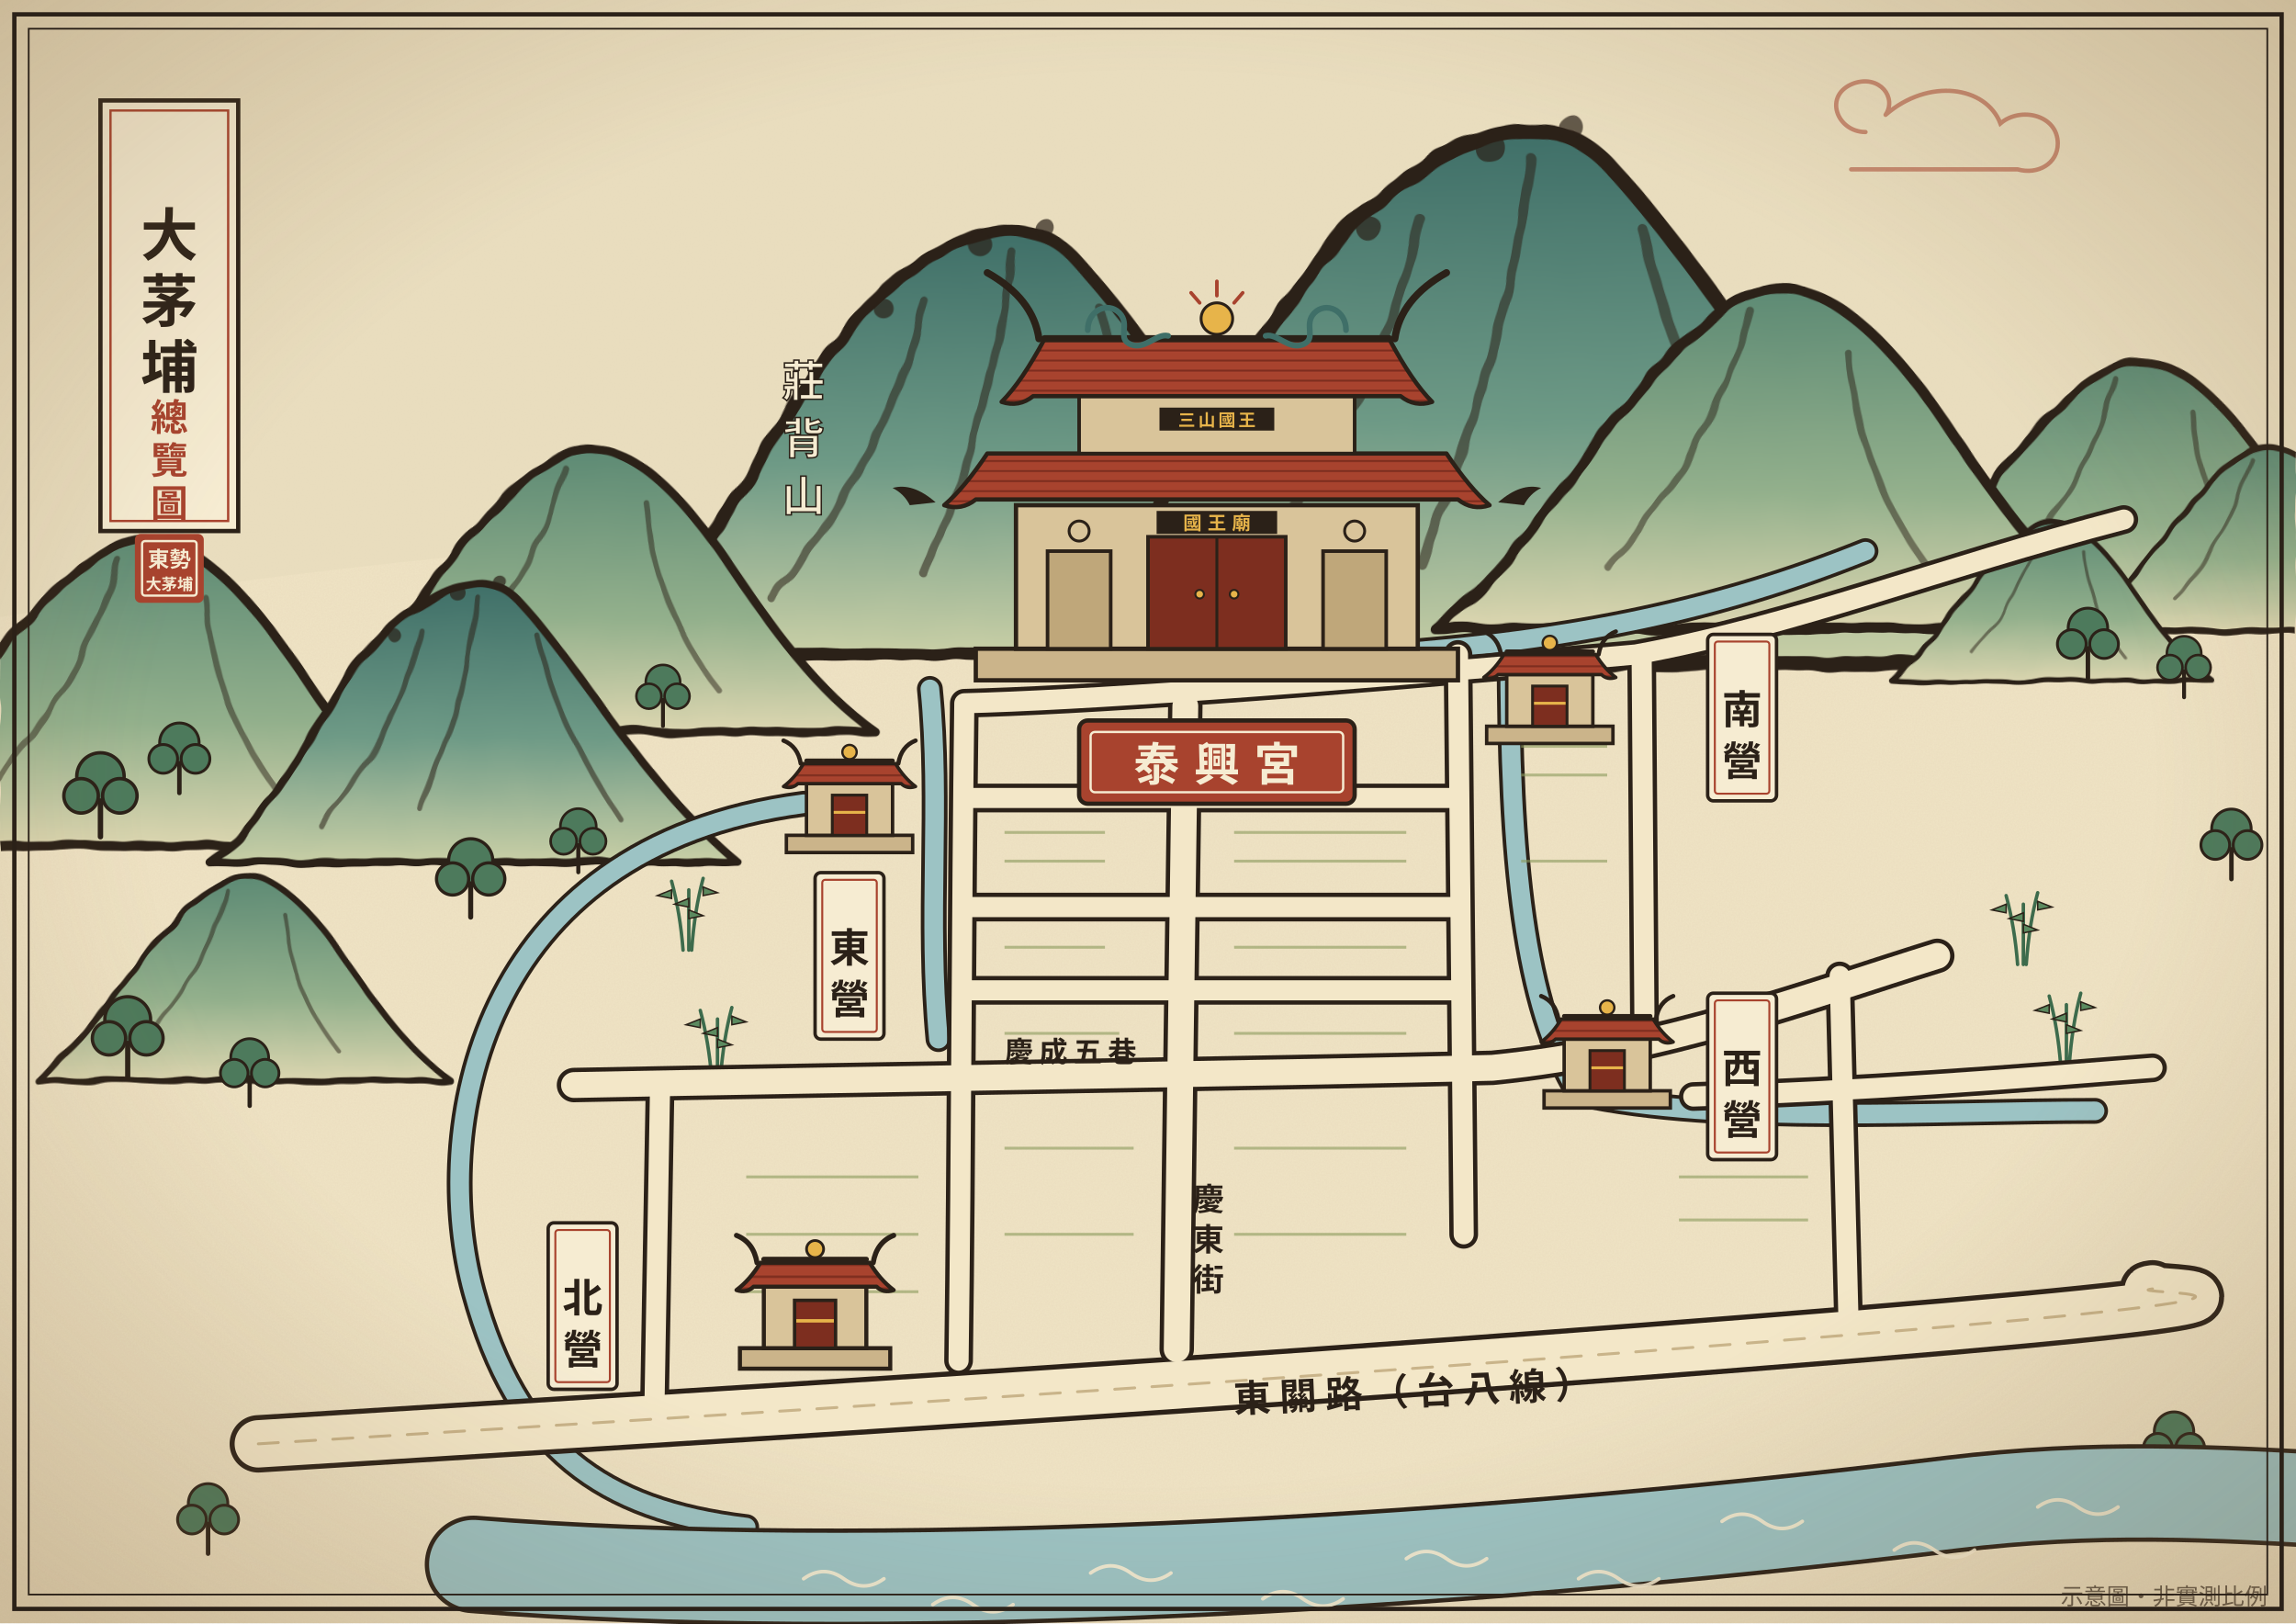
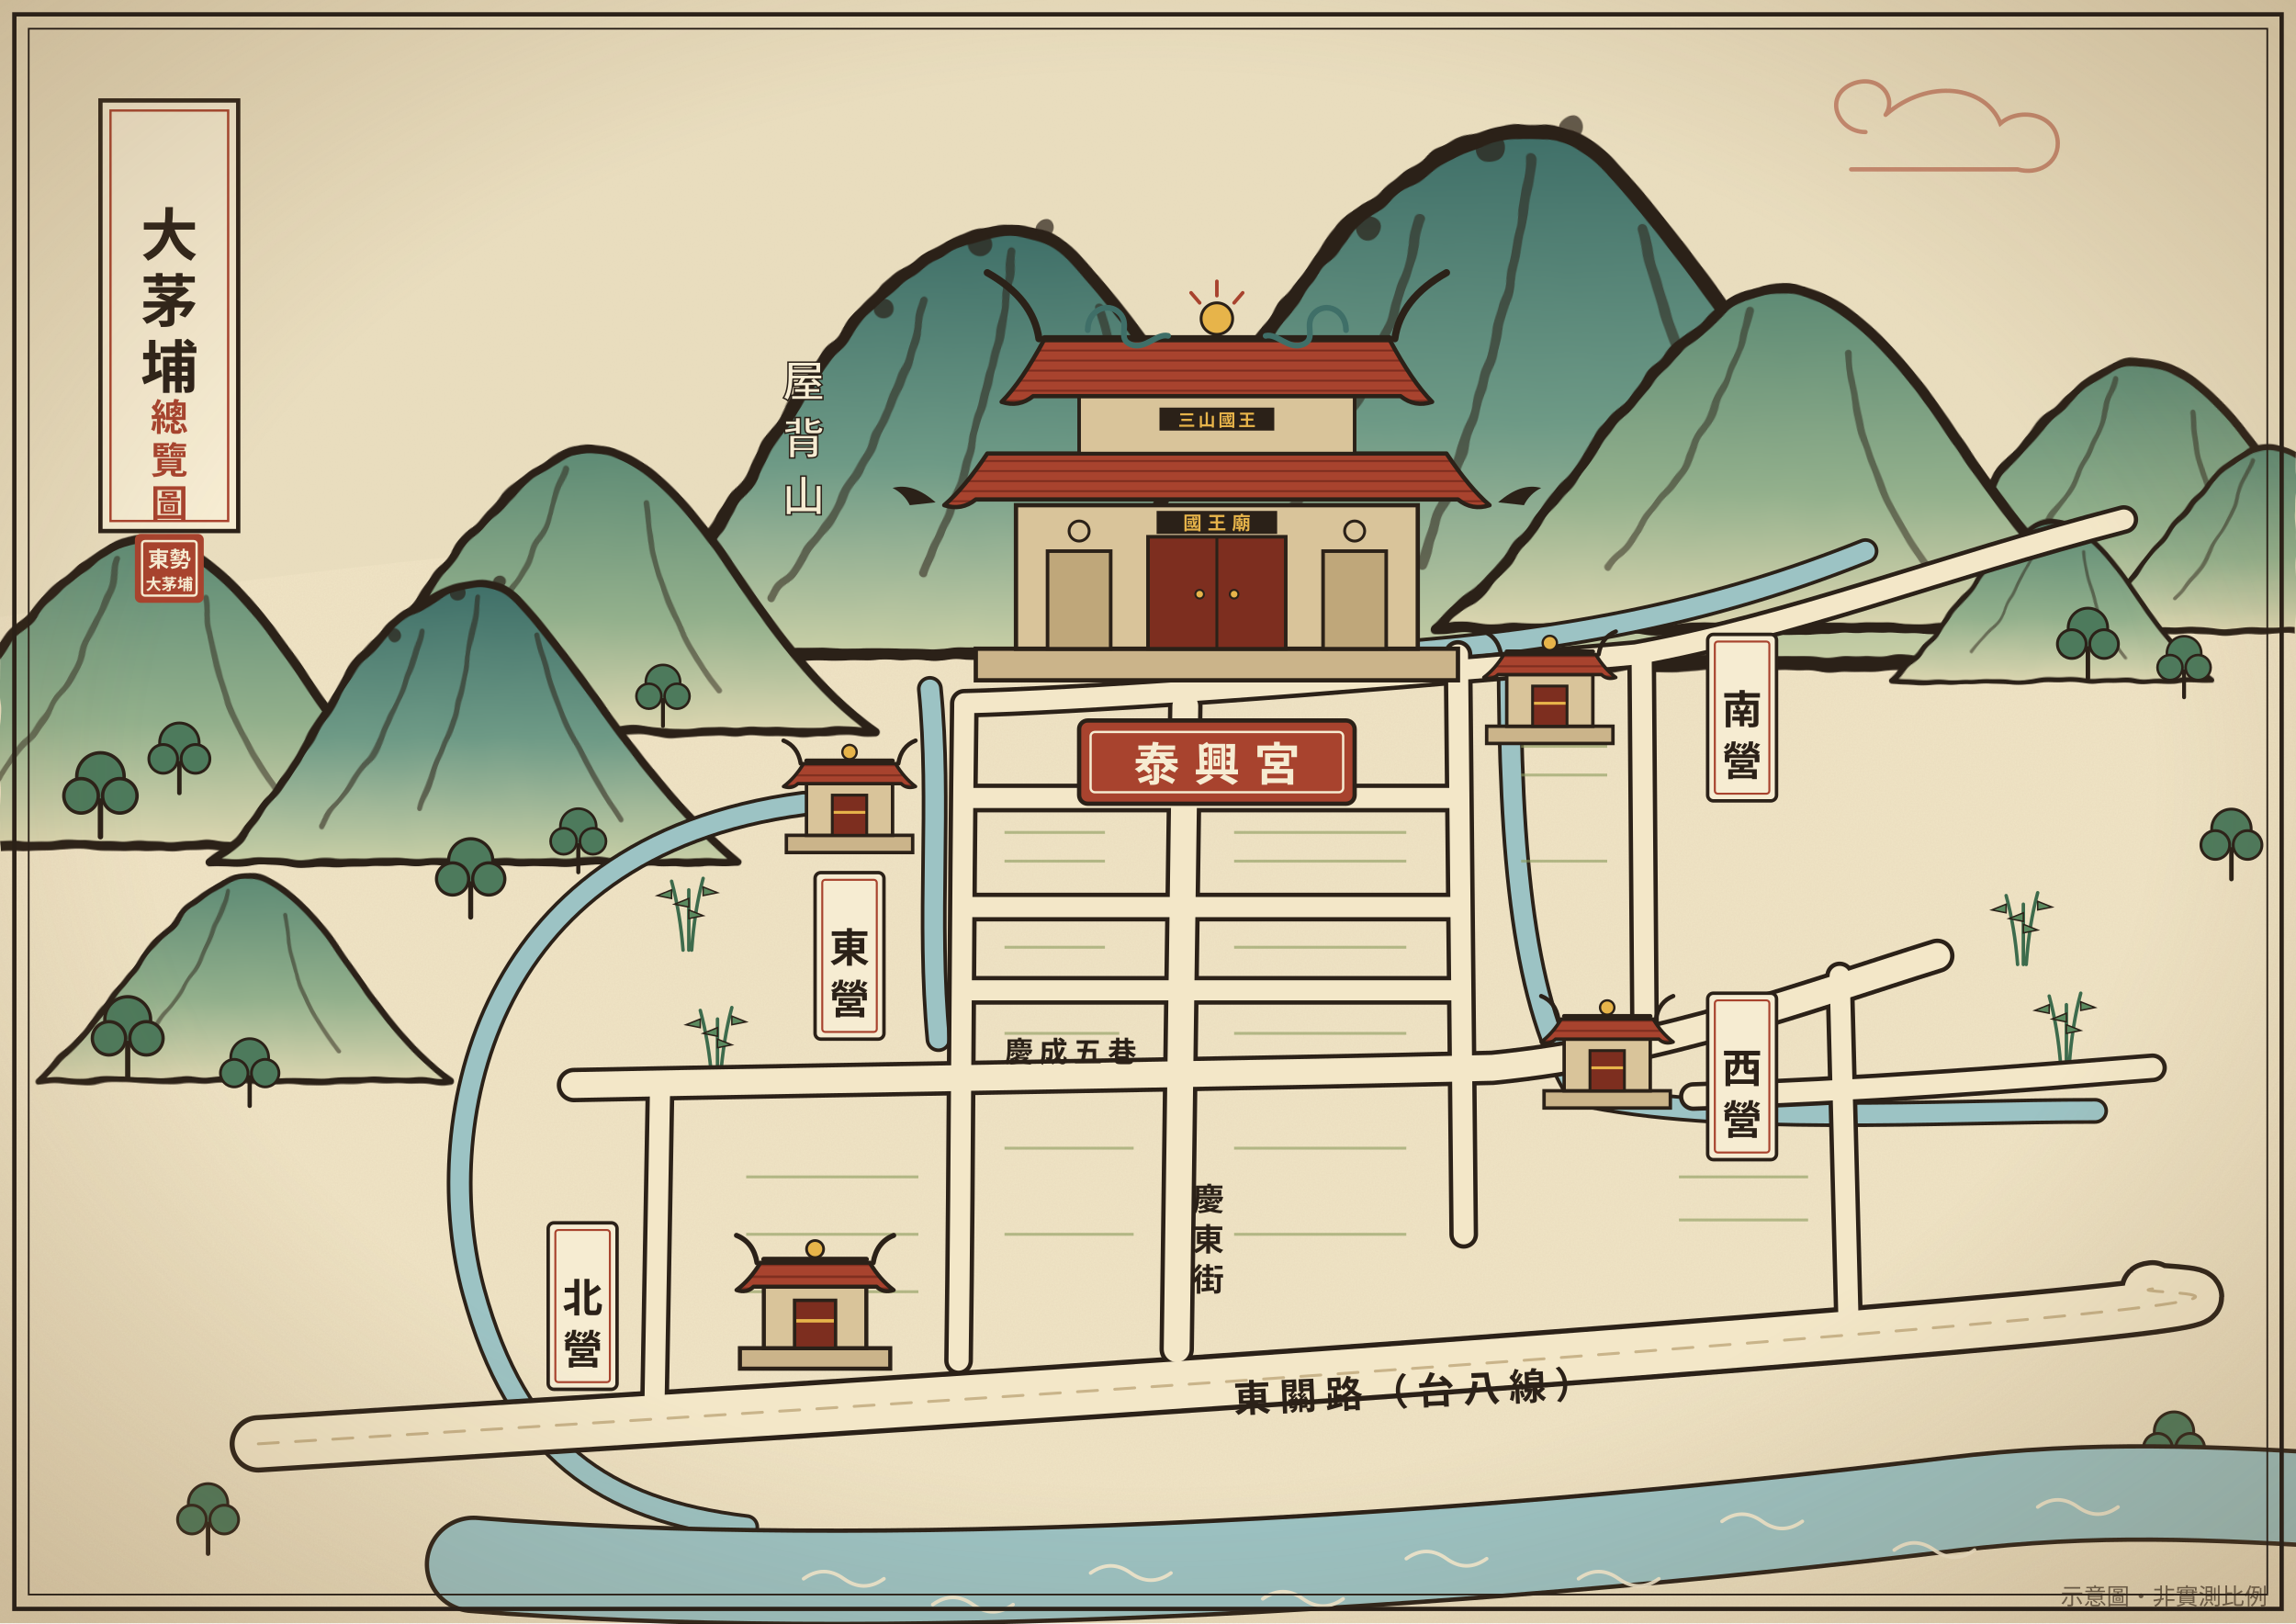
<svg xmlns="http://www.w3.org/2000/svg" viewBox="0 0 1600 1131" width="1600" height="1131">
  <defs>
    <filter id="paper" x="0" y="0" width="100%" height="100%">
      <feTurbulence type="fractalNoise" baseFrequency=".9" numOctaves="2" seed="4" result="n" />
      <feColorMatrix in="n" type="matrix" values="0 0 0 0 .45  0 0 0 0 .34  0 0 0 0 .2  0 0 0 .09 0" />
      <feComposite in2="SourceGraphic" operator="over" />
    </filter>
    <filter id="blot" x="-5%" y="-5%" width="110%" height="110%">
      <feTurbulence type="fractalNoise" baseFrequency=".035" numOctaves="2" seed="9" />
      <feDisplacementMap in="SourceGraphic" scale="5" />
    </filter>
    <radialGradient id="vig" cx="50%" cy="48%" r="70%">
      <stop offset="62%" stop-color="#7a5a32" stop-opacity="0" />
      <stop offset="100%" stop-color="#7a5a32" stop-opacity=".28" />
    </radialGradient>
    <linearGradient id="peakA" x1="0" y1="0" x2="0" y2="1">
      <stop offset="0" stop-color="#3f6f68" />
      <stop offset=".55" stop-color="#6e9a86" />
      <stop offset="1" stop-color="#c9cfa6" />
    </linearGradient>
    <linearGradient id="peakB" x1="0" y1="0" x2="0" y2="1">
      <stop offset="0" stop-color="#5d8a74" />
      <stop offset=".6" stop-color="#93b08c" />
      <stop offset="1" stop-color="#dcd6b0" />
    </linearGradient>
    <pattern id="roof" width="7" height="7" patternUnits="userSpaceOnUse">
      <rect width="7" height="7" fill="#a8432e" />
      <path d="M0 6.2H7" stroke="#7d2e1f" stroke-width="1.3" />
    </pattern>
    <symbol id="peak" viewBox="-100 -120 200 125" overflow="visible">
      <path d="M-100 0C-70 -20 -55 -70 -28 -92C-14 -104 6 -112 18 -98C42 -72 64 -30 100 0Z" fill="url(#peakA)" stroke="#2b2118" stroke-width="3" stroke-linejoin="round" />
      <g fill="none" stroke="#2b2118" stroke-width="2" stroke-linecap="round" opacity=".55">
        <path d="M-20 -88C-26 -60 -40 -36 -58 -14M2 -100C-2 -70 -10 -44 -20 -20M24 -86C30 -60 40 -40 56 -16" />
      </g>
      <g fill="#2b2118" opacity=".7">
        <circle cx="-6" cy="-102" r="3" />
        <circle cx="10" cy="-106" r="2.5" />
        <circle cx="-30" cy="-86" r="2.5" />
      </g>
    </symbol>
    <symbol id="peak2" viewBox="-100 -120 200 125" overflow="visible">
      <path d="M-100 0C-66 -26 -46 -76 -10 -96C10 -106 30 -86 48 -60C64 -36 80 -14 100 0Z" fill="url(#peakB)" stroke="#2b2118" stroke-width="3" stroke-linejoin="round" />
      <g fill="none" stroke="#2b2118" stroke-width="2" stroke-linecap="round" opacity=".5">
        <path d="M-8 -92C-16 -64 -30 -40 -50 -18M20 -80C22 -56 30 -34 46 -14" />
      </g>
    </symbol>
    <symbol id="tree" viewBox="-20 -40 40 44" overflow="visible">
      <path d="M0 2V-14" stroke="#2b2118" stroke-width="2.5" stroke-linecap="round" />
      <g fill="#4d7a5c" stroke="#2b2118" stroke-width="1.6">
        <circle cx="0" cy="-26" r="11" />
        <circle cx="-9" cy="-17" r="8" />
        <circle cx="9" cy="-17" r="8" />
      </g>
    </symbol>
    <symbol id="bamboo" viewBox="-20 -50 40 54" overflow="visible">
      <g fill="none" stroke="#3d6b4c" stroke-width="2.4" stroke-linecap="round">
        <path d="M-4 2Q-6 -24 -12 -46M2 2Q4 -26 10 -48M0 2V-40" />
      </g>
      <g fill="#5b8a5f" stroke="#2b2118" stroke-width="1">
        <path d="M-12 -40l-10 4 10 2zM10 -42l10 4-10 2zM0 -34l-10 4 10 2zM0 -26l10 4-10 2z" />
      </g>
    </symbol>
    <symbol id="shrine" viewBox="-50 -78 100 84" overflow="visible">
      <rect x="-44" y="-8" width="88" height="12" fill="#cbb48a" stroke="#2b2118" stroke-width="2.4" />
      <rect x="-30" y="-44" width="60" height="36" fill="#d9c49a" stroke="#2b2118" stroke-width="2.4" />
      <rect x="-12" y="-36" width="24" height="28" fill="#7d2e1f" stroke="#2b2118" stroke-width="2" />
      <path d="M-11 -24H11" stroke="#e7b44a" stroke-width="2" />
      <path d="M-46 -42Q-38 -48 -32 -58H32Q38 -48 46 -42Q40 -40 36 -44H-36Q-40 -40 -46 -42Z" fill="url(#roof)" stroke="#2b2118" stroke-width="2.4" stroke-linejoin="round" />
      <path d="M-34 -58Q-36 -70 -46 -74M34 -58Q36 -70 46 -74M-30 -60H30" fill="none" stroke="#2b2118" stroke-width="3" stroke-linecap="round" />
      <circle cx="0" cy="-66" r="5" fill="#e7b44a" stroke="#2b2118" stroke-width="1.6" />
    </symbol>
    <symbol id="tag" viewBox="-26 -60 52 120" overflow="visible">
      <rect x="-24" y="-58" width="48" height="116" rx="4" fill="#f6ecd2" stroke="#2b2118" stroke-width="2.4" />
      <rect x="-19" y="-53" width="38" height="106" rx="2" fill="none" stroke="#a8432e" stroke-width="1.4" />
    </symbol>
    <path id="rdMain" d="M180 1006C500 986 900 962 1290 930S1470 902 1500 898" />
    <path id="rdCS" d="M400 756C600 752 880 748 1040 744C1160 732 1260 694 1350 666" />
    <path id="rdQD" d="M826 492C824 640 822 780 820 940" />
  </defs>
  <rect width="1600" height="1131" fill="#efe3c4" filter="url(#paper)" />
  <path d="M0 0H1600V420C1300 360 1000 380 800 370S300 380 0 430Z" fill="#e7dcbc" opacity=".7" />
  <g fill="none" stroke="#a8432e" stroke-width="3" stroke-linecap="round" opacity=".55">
    <path d="M1300 92c-20 0-30-26-8-34 18-6 30 10 22 22M1314 80c30-26 70-20 80 6 14-12 40-6 40 14 0 14-14 22-28 18H1290" />
  </g>
  <g filter="url(#blot)">
    <use href="#peak2" x="1300" y="210" width="380" height="240" />
    <use href="#peak2" x="1080" y="180" width="320" height="200" />
    <use href="#peak2" x="1450" y="280" width="260" height="170" />
    <use href="#peak" x="420" y="120" width="560" height="350" />
    <use href="#peak" x="700" y="40" width="720" height="440" />
    <use href="#peak2" x="1000" y="150" width="480" height="300" />
    <use href="#peak2" x="200" y="270" width="420" height="250" />
    <use href="#peak2" x="-120" y="330" width="440" height="270" />
    <use href="#peak" x="140" y="380" width="380" height="230" />
    <use href="#peak2" x="20" y="580" width="300" height="180" />
    <use href="#peak2" x="1280" y="340" width="300" height="140" />
  </g>
-   <text x="560" y="250" font-family="Noto Serif TC, serif" font-size="30" font-weight="900" fill="#f6ecd2" stroke="#2b2118" stroke-width="1" letter-spacing="10" writing-mode="tb">莊背山</text>
+   <text x="560" y="250" font-family="Noto Serif TC, serif" font-size="30" font-weight="900" fill="#f6ecd2" stroke="#2b2118" stroke-width="1" letter-spacing="10" writing-mode="tb">屋背山</text>
  <g>
    <use href="#tree" x="40" y="520" width="60" height="66" />
    <use href="#tree" x="100" y="500" width="50" height="55" />
    <use href="#tree" x="300" y="580" width="56" height="62" />
    <use href="#tree" x="380" y="560" width="46" height="50" />
    <use href="#tree" x="60" y="690" width="58" height="64" />
    <use href="#tree" x="150" y="720" width="48" height="53" />
    <use href="#tree" x="440" y="460" width="44" height="48" />
    <use href="#tree" x="1430" y="420" width="50" height="55" />
    <use href="#tree" x="1500" y="440" width="44" height="48" />
    <use href="#tree" x="1530" y="560" width="50" height="55" />
    <use href="#bamboo" x="460" y="610" width="40" height="54" />
    <use href="#bamboo" x="480" y="700" width="40" height="54" />
    <use href="#bamboo" x="1390" y="620" width="40" height="54" />
    <use href="#bamboo" x="1420" y="690" width="40" height="54" />
    <use href="#tree" x="1490" y="980" width="50" height="55" />
    <use href="#tree" x="120" y="1030" width="50" height="55" />
  </g>
  <g fill="none" stroke-linecap="round" stroke-linejoin="round">
    <g stroke="#2b2118" stroke-width="18">
      <path d="M560 560C330 590 300 790 330 900S420 1052 520 1064" />
      <path d="M648 480C656 560 646 640 654 724" />
      <path d="M1052 452C1052 600 1062 700 1100 762C1200 784 1350 774 1460 774" />
      <path d="M960 456C1100 446 1200 424 1300 384" />
    </g>
    <g stroke="#9cc3c4" stroke-width="13">
      <path d="M560 560C330 590 300 790 330 900S420 1052 520 1064" />
      <path d="M648 480C656 560 646 640 654 724" />
      <path d="M1052 452C1052 600 1062 700 1100 762C1200 784 1350 774 1460 774" />
      <path d="M960 456C1100 446 1200 424 1300 384" />
    </g>
    <path d="M330 1090C600 1112 1000 1092 1360 1048C1460 1036 1540 1040 1640 1046" stroke="#2b2118" stroke-width="68" />
    <path d="M330 1090C600 1112 1000 1092 1360 1048C1460 1036 1540 1040 1640 1046" stroke="#9cc3c4" stroke-width="62" />
    <g stroke="#f6ecd2" stroke-width="2.5" opacity=".9">
      <path d="M560 1100q14-10 28 0t28 0M760 1096q14-10 28 0t28 0M980 1086q14-10 28 0t28 0M1200 1060q14-10 28 0t28 0M1420 1050q14-10 28 0t28 0M650 1118q14-10 28 0t28 0M880 1114q14-10 28 0t28 0M1100 1100q14-10 28 0t28 0M1320 1080q14-10 28 0t28 0" />
    </g>
  </g>
  <g fill="none" stroke-linecap="round" stroke-linejoin="round">
    <g stroke="#2b2118">
      <use href="#rdMain" stroke-width="40" />
      <use href="#rdCS" stroke-width="24" />
      <use href="#rdQD" stroke-width="24" />
      <path stroke-width="20" d="M672 490C750 488 900 478 1140 456C1250 436 1350 396 1480 362M672 490C670 640 670 800 668 948M1016 456L1020 860M1144 456L1146 716M672 556H1016M672 632H1016M672 690H1016M460 756L456 984M1282 680L1288 914M1180 764C1300 760 1400 752 1500 744" />
    </g>
    <g stroke="#f3e7c8">
      <use href="#rdMain" stroke-width="33" />
      <use href="#rdCS" stroke-width="18" />
      <use href="#rdQD" stroke-width="18" />
      <path stroke-width="14" d="M672 490C750 488 900 478 1140 456C1250 436 1350 396 1480 362M672 490C670 640 670 800 668 948M1016 456L1020 860M1144 456L1146 716M672 556H1016M672 632H1016M672 690H1016M460 756L456 984M1282 680L1288 914M1180 764C1300 760 1400 752 1500 744" />
    </g>
    <use href="#rdMain" stroke="#c9b48a" stroke-width="2" stroke-dasharray="14 12" />
  </g>
  <g fill="none" stroke="#8a9a5b" stroke-width="2" opacity=".6">
    <path d="M700 580h70M700 600h70M860 580h120M860 600h120M700 660h70M860 660h120M700 720h80M860 720h120M700 800h90M860 800h120M700 860h90M860 860h120M1060 520h60M1060 540h60M1060 600h60M1170 820h90M1170 850h90M520 820h120M520 860h120M520 900h120" />
  </g>
  <g transform="translate(848 0)">
    <rect x="-168" y="452" width="336" height="22" fill="#cbb48a" stroke="#2b2118" stroke-width="3" />
    <rect x="-140" y="352" width="280" height="100" fill="#d9c49a" stroke="#2b2118" stroke-width="3" />
    <rect x="-48" y="374" width="96" height="78" fill="#7d2e1f" stroke="#2b2118" stroke-width="2.5" />
    <path d="M0 374V452" stroke="#2b2118" stroke-width="2" />
    <g fill="#e7b44a" stroke="#2b2118" stroke-width="1.4">
      <circle cx="-12" cy="414" r="3" />
      <circle cx="12" cy="414" r="3" />
    </g>
    <rect x="-118" y="384" width="44" height="68" fill="#bfa77a" stroke="#2b2118" stroke-width="2.5" />
    <rect x="74" y="384" width="44" height="68" fill="#bfa77a" stroke="#2b2118" stroke-width="2.5" />
    <circle cx="-96" cy="370" r="7" fill="none" stroke="#2b2118" stroke-width="2" />
    <circle cx="96" cy="370" r="7" fill="none" stroke="#2b2118" stroke-width="2" />
    <rect x="-42" y="356" width="84" height="16" fill="#2b2118" />
    <text x="0" y="369" text-anchor="middle" font-family="Noto Serif TC, serif" font-size="13" font-weight="900" fill="#e7b44a" letter-spacing="4">國王廟</text>
    <path d="M-190 352Q-176 340 -160 316H160Q176 340 190 352Q178 356 168 348H-168Q-178 356 -190 352Z" fill="url(#roof)" stroke="#2b2118" stroke-width="3" stroke-linejoin="round" />
    <rect x="-96" y="276" width="192" height="40" fill="#d9c49a" stroke="#2b2118" stroke-width="2.5" />
    <rect x="-40" y="284" width="80" height="16" fill="#2b2118" />
    <text x="0" y="297" text-anchor="middle" font-family="Noto Serif TC, serif" font-size="12" font-weight="900" fill="#e7b44a" letter-spacing="2">三山國王</text>
    <path d="M-150 280Q-136 266 -120 236H120Q136 266 150 280Q138 284 128 276H-128Q-138 284 -150 280Z" fill="url(#roof)" stroke="#2b2118" stroke-width="3" stroke-linejoin="round" />
    <path d="M-124 236Q-128 208 -160 190M124 236Q128 208 160 190M-120 236H120" fill="none" stroke="#2b2118" stroke-width="5" stroke-linecap="round" />
    <g fill="none" stroke="#3f6f68" stroke-width="4" stroke-linecap="round">
      <path d="M-90 230c0-14 14-20 22-12s-2 18 8 22 18-8 26-6" />
      <path d="M90 230c0-14-14-20-22-12s2 18-8 22-18-8-26-6" />
    </g>
    <circle cx="0" cy="222" r="11" fill="#e7b44a" stroke="#2b2118" stroke-width="2" />
    <g stroke="#a8432e" stroke-width="2.5" stroke-linecap="round">
      <path d="M0 206v-10M-12 211l-6-7M12 211l6-7" />
    </g>
    <g fill="#2b2118">
      <path d="M-196 350q-16-14-30-10 8 4 12 12z" />
      <path d="M196 350q16-14 30-10-8 4-12 12z" />
    </g>
  </g>
  <g transform="translate(848 532)">
    <rect x="-96" y="-30" width="192" height="58" rx="6" fill="#a8432e" stroke="#2b2118" stroke-width="3" />
    <rect x="-88" y="-22" width="176" height="42" rx="3" fill="none" stroke="#f6ecd2" stroke-width="1.6" />
    <text x="0" y="12" text-anchor="middle" font-family="Noto Serif TC, serif" font-size="32" font-weight="900" fill="#f6ecd2" letter-spacing="10">泰興宮</text>
  </g>
  <use href="#shrine" x="542" y="512" width="100" height="84" />
  <use href="#shrine" x="1030" y="436" width="100" height="84" />
  <use href="#shrine" x="1070" y="690" width="100" height="84" />
  <use href="#shrine" x="508" y="856" width="120" height="100" />
  <g font-family="Noto Serif TC, serif" font-size="28" font-weight="900" fill="#2b2118" text-anchor="middle" writing-mode="tb" letter-spacing="8">
    <use href="#tag" x="566" y="606" width="52" height="120" />
    <text x="592" y="666">東營</text>
    <use href="#tag" x="1188" y="440" width="52" height="120" />
    <text x="1214" y="500">南營</text>
    <use href="#tag" x="1188" y="690" width="52" height="120" />
    <text x="1214" y="750">西營</text>
    <use href="#tag" x="380" y="850" width="52" height="120" />
    <text x="406" y="910">北營</text>
  </g>
  <g font-family="Noto Serif TC, serif" font-weight="900" fill="#2b2118">
    <text x="860" y="984" font-size="26" letter-spacing="6" transform="rotate(-2.4 860 984)">東關路（台八線）</text>
    <text x="700" y="740" font-size="20" letter-spacing="4">慶成五巷</text>
    <text x="842" y="840" font-size="22" letter-spacing="6" writing-mode="tb" text-anchor="middle">慶東街</text>
  </g>
  <g transform="translate(70 70)">
    <rect width="96" height="300" fill="#f6ecd2" stroke="#2b2118" stroke-width="3" />
    <rect x="7" y="7" width="82" height="286" fill="none" stroke="#a8432e" stroke-width="1.6" />
    <text x="48" y="102" text-anchor="middle" font-family="Noto Serif TC, serif" font-size="40" font-weight="900" fill="#2b2118" writing-mode="tb" letter-spacing="6">大茅埔</text>
    <text x="48" y="226" text-anchor="middle" font-family="Noto Serif TC, serif" font-size="26" font-weight="900" fill="#a8432e" writing-mode="tb" letter-spacing="4">總覽圖</text>
  </g>
  <g transform="translate(118 396)">
    <rect x="-24" y="-24" width="48" height="48" rx="4" fill="#a8432e" />
    <rect x="-19" y="-19" width="38" height="38" rx="2" fill="none" stroke="#f6ecd2" stroke-width="1.6" />
    <text y="-1" text-anchor="middle" font-family="Noto Serif TC, serif" font-size="15" font-weight="900" fill="#f6ecd2">東勢</text>
    <text y="15" text-anchor="middle" font-family="Noto Serif TC, serif" font-size="11" font-weight="900" fill="#f6ecd2">大茅埔</text>
  </g>
  <text x="1580" y="1118" text-anchor="end" font-family="Noto Serif TC, serif" font-size="16" fill="#2b2118" opacity=".7">示意圖・非實測比例</text>
  <rect width="1600" height="1131" fill="url(#vig)" />
  <rect x="10" y="10" width="1580" height="1111" fill="none" stroke="#2b2118" stroke-width="3" />
  <rect x="20" y="20" width="1560" height="1091" fill="none" stroke="#2b2118" stroke-width="1.2" />
</svg>
